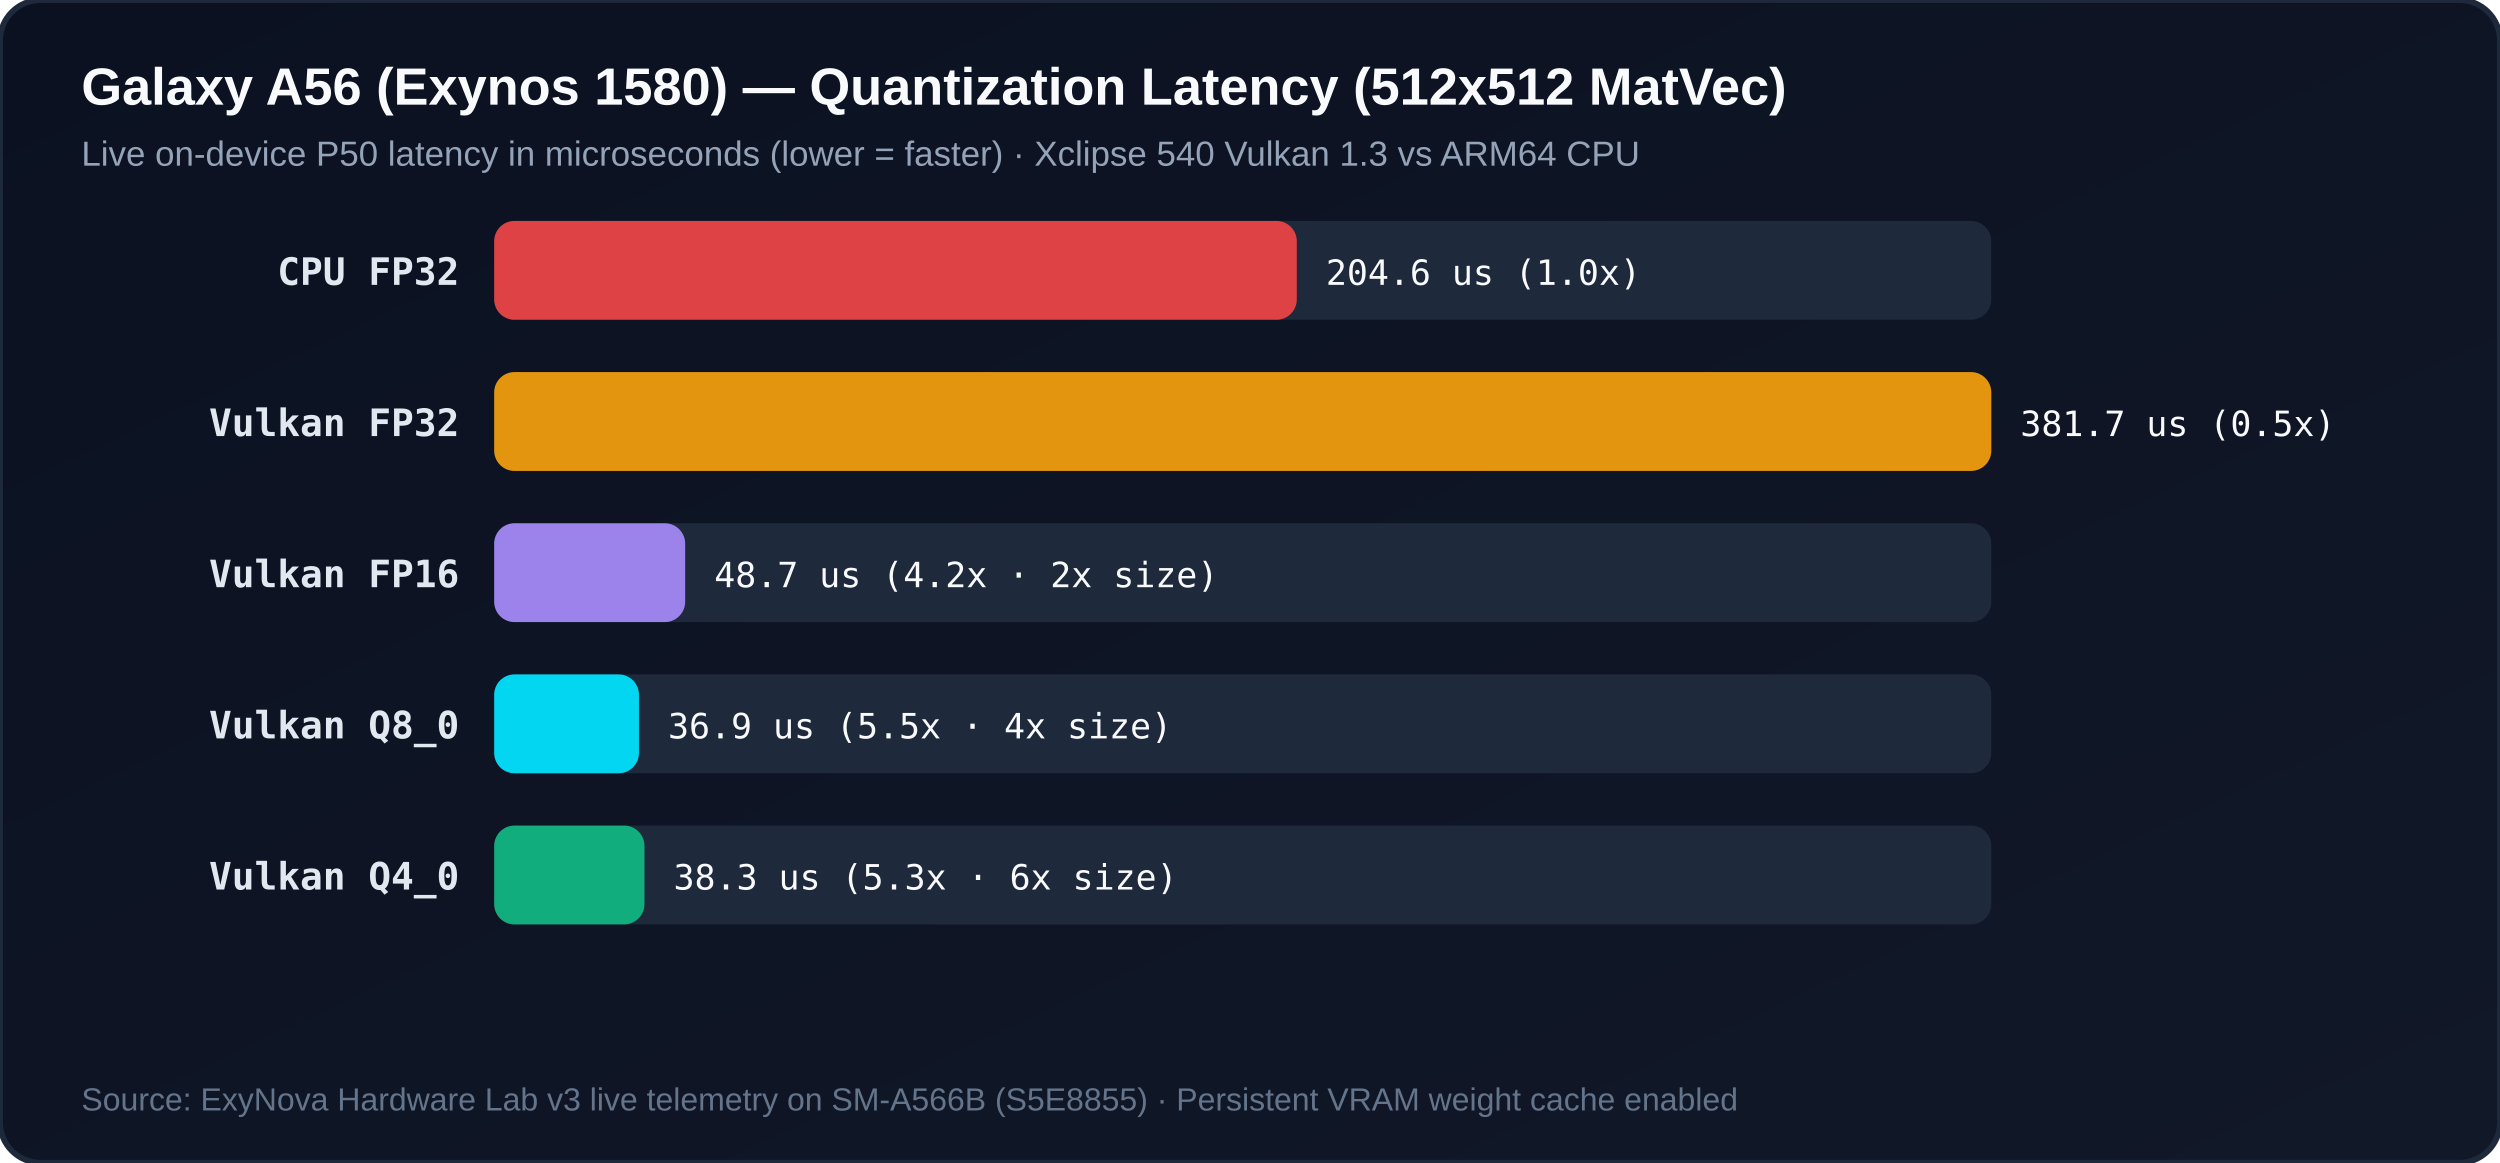
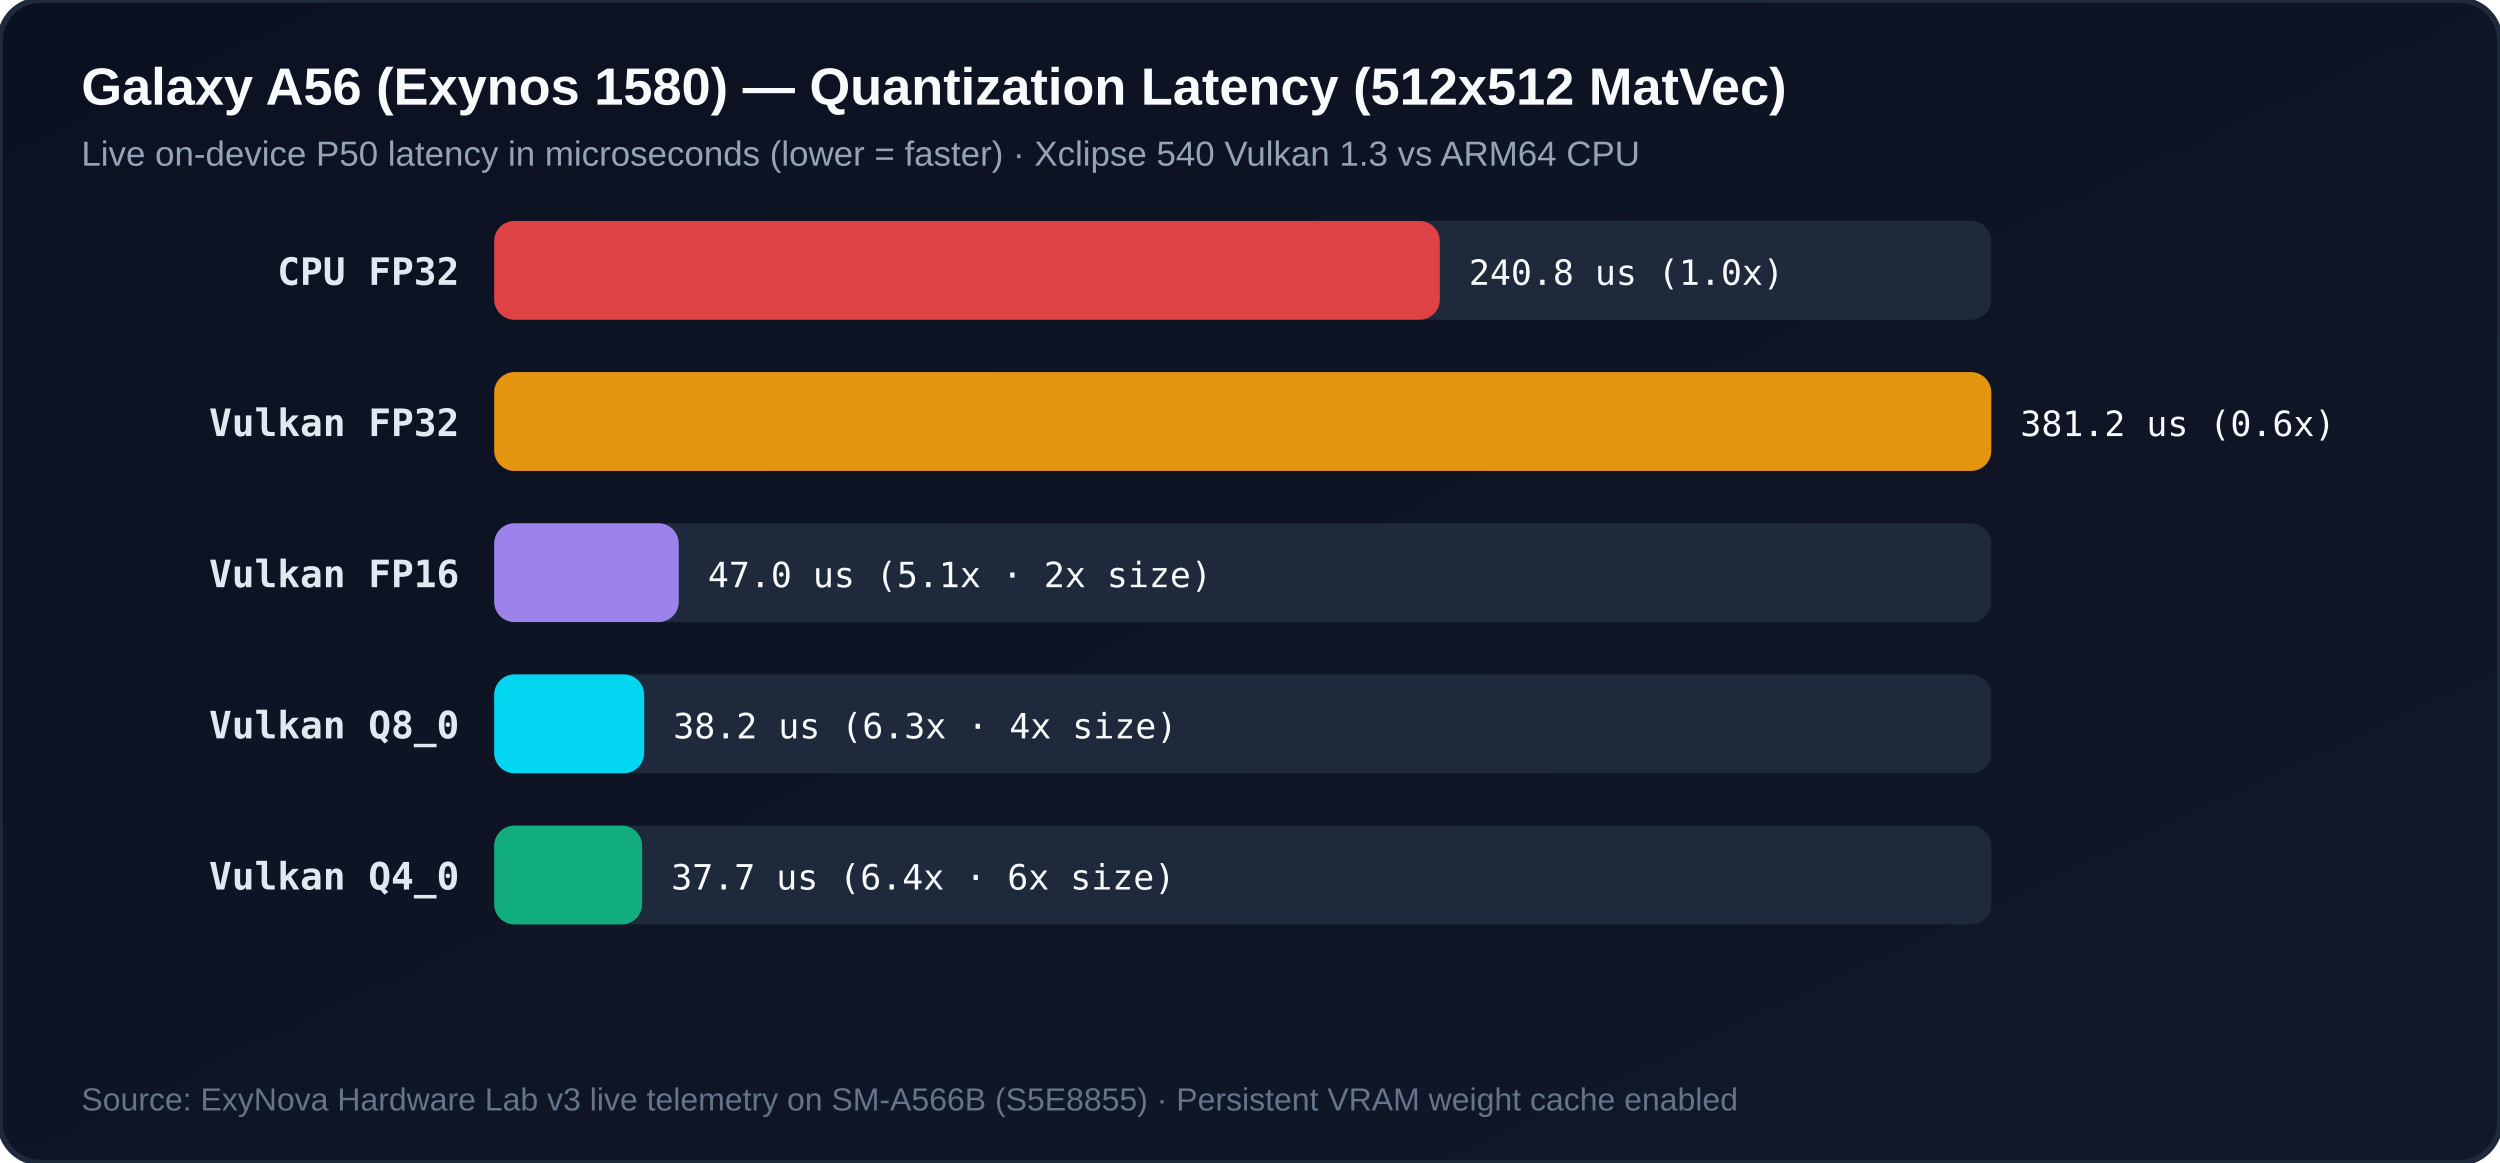
<svg xmlns="http://www.w3.org/2000/svg" width="860" height="400" viewBox="0 0 860 400">
  <defs>
    <linearGradient id="bg" x1="0" y1="0" x2="1" y2="1">
      <stop offset="0%" stop-color="#0B1120" />
      <stop offset="100%" stop-color="#111827" />
    </linearGradient>
  </defs>
  <rect width="860" height="400" rx="14" fill="url(#bg)" stroke="#1E293B" stroke-width="2" />
  <text x="28" y="36" fill="#F8FAFC" font-family="Segoe UI, Arial, sans-serif" font-size="18" font-weight="bold">Galaxy A56 (Exynos 1580) — Quantization Latency (512x512 MatVec)</text>
  <text x="28" y="57" fill="#94A3B8" font-family="Segoe UI, Arial, sans-serif" font-size="12">Live on-device P50 latency in microseconds (lower = faster) · Xclipse 540 Vulkan 1.3 vs ARM64 CPU</text>
  <text x="158" y="98" text-anchor="end" fill="#E2E8F0" font-family="Consolas, monospace" font-size="13" font-weight="bold">CPU FP32</text>
  <rect x="170" y="76" width="515" height="34" rx="7" fill="#1E293B" />
-   <rect x="170" y="76" width="276.1" height="34" rx="7" fill="#EF4444" opacity="0.92" />
-   <text x="456.1" y="98" fill="#F8FAFC" font-family="Consolas, monospace" font-size="12">204.6 us  (1.0x)</text>
+   <rect x="170" y="76" width="325.3" height="34" rx="7" fill="#EF4444" opacity="0.92" />
+   <text x="505.3" y="98" fill="#F8FAFC" font-family="Consolas, monospace" font-size="12">240.8 us  (1.0x)</text>
  <text x="158" y="150" text-anchor="end" fill="#E2E8F0" font-family="Consolas, monospace" font-size="13" font-weight="bold">Vulkan FP32</text>
  <rect x="170" y="128" width="515" height="34" rx="7" fill="#1E293B" />
  <rect x="170" y="128" width="515.0" height="34" rx="7" fill="#F59E0B" opacity="0.92" />
-   <text x="695.0" y="150" fill="#F8FAFC" font-family="Consolas, monospace" font-size="12">381.7 us  (0.5x)</text>
+   <text x="695.0" y="150" fill="#F8FAFC" font-family="Consolas, monospace" font-size="12">381.2 us  (0.6x)</text>
  <text x="158" y="202" text-anchor="end" fill="#E2E8F0" font-family="Consolas, monospace" font-size="13" font-weight="bold">Vulkan FP16</text>
  <rect x="170" y="180" width="515" height="34" rx="7" fill="#1E293B" />
-   <rect x="170" y="180" width="65.7" height="34" rx="7" fill="#A78BFA" opacity="0.92" />
-   <text x="245.7" y="202" fill="#F8FAFC" font-family="Consolas, monospace" font-size="12">48.7 us  (4.2x · 2x size)</text>
+   <rect x="170" y="180" width="63.5" height="34" rx="7" fill="#A78BFA" opacity="0.92" />
+   <text x="243.5" y="202" fill="#F8FAFC" font-family="Consolas, monospace" font-size="12">47.0 us  (5.1x · 2x size)</text>
  <text x="158" y="254" text-anchor="end" fill="#E2E8F0" font-family="Consolas, monospace" font-size="13" font-weight="bold">Vulkan Q8_0</text>
  <rect x="170" y="232" width="515" height="34" rx="7" fill="#1E293B" />
-   <rect x="170" y="232" width="49.8" height="34" rx="7" fill="#00E5FF" opacity="0.92" />
-   <text x="229.8" y="254" fill="#F8FAFC" font-family="Consolas, monospace" font-size="12">36.9 us  (5.5x · 4x size)</text>
+   <rect x="170" y="232" width="51.6" height="34" rx="7" fill="#00E5FF" opacity="0.92" />
+   <text x="231.6" y="254" fill="#F8FAFC" font-family="Consolas, monospace" font-size="12">38.2 us  (6.3x · 4x size)</text>
  <text x="158" y="306" text-anchor="end" fill="#E2E8F0" font-family="Consolas, monospace" font-size="13" font-weight="bold">Vulkan Q4_0</text>
  <rect x="170" y="284" width="515" height="34" rx="7" fill="#1E293B" />
-   <rect x="170" y="284" width="51.7" height="34" rx="7" fill="#10B981" opacity="0.92" />
-   <text x="231.7" y="306" fill="#F8FAFC" font-family="Consolas, monospace" font-size="12">38.3 us  (5.3x · 6x size)</text>
+   <rect x="170" y="284" width="50.9" height="34" rx="7" fill="#10B981" opacity="0.92" />
+   <text x="230.9" y="306" fill="#F8FAFC" font-family="Consolas, monospace" font-size="12">37.7 us  (6.4x · 6x size)</text>
  <text x="28" y="382" fill="#64748B" font-family="Segoe UI, Arial, sans-serif" font-size="11">Source: ExyNova Hardware Lab v3 live telemetry on SM-A566B (S5E8855) · Persistent VRAM weight cache enabled</text>
</svg>
